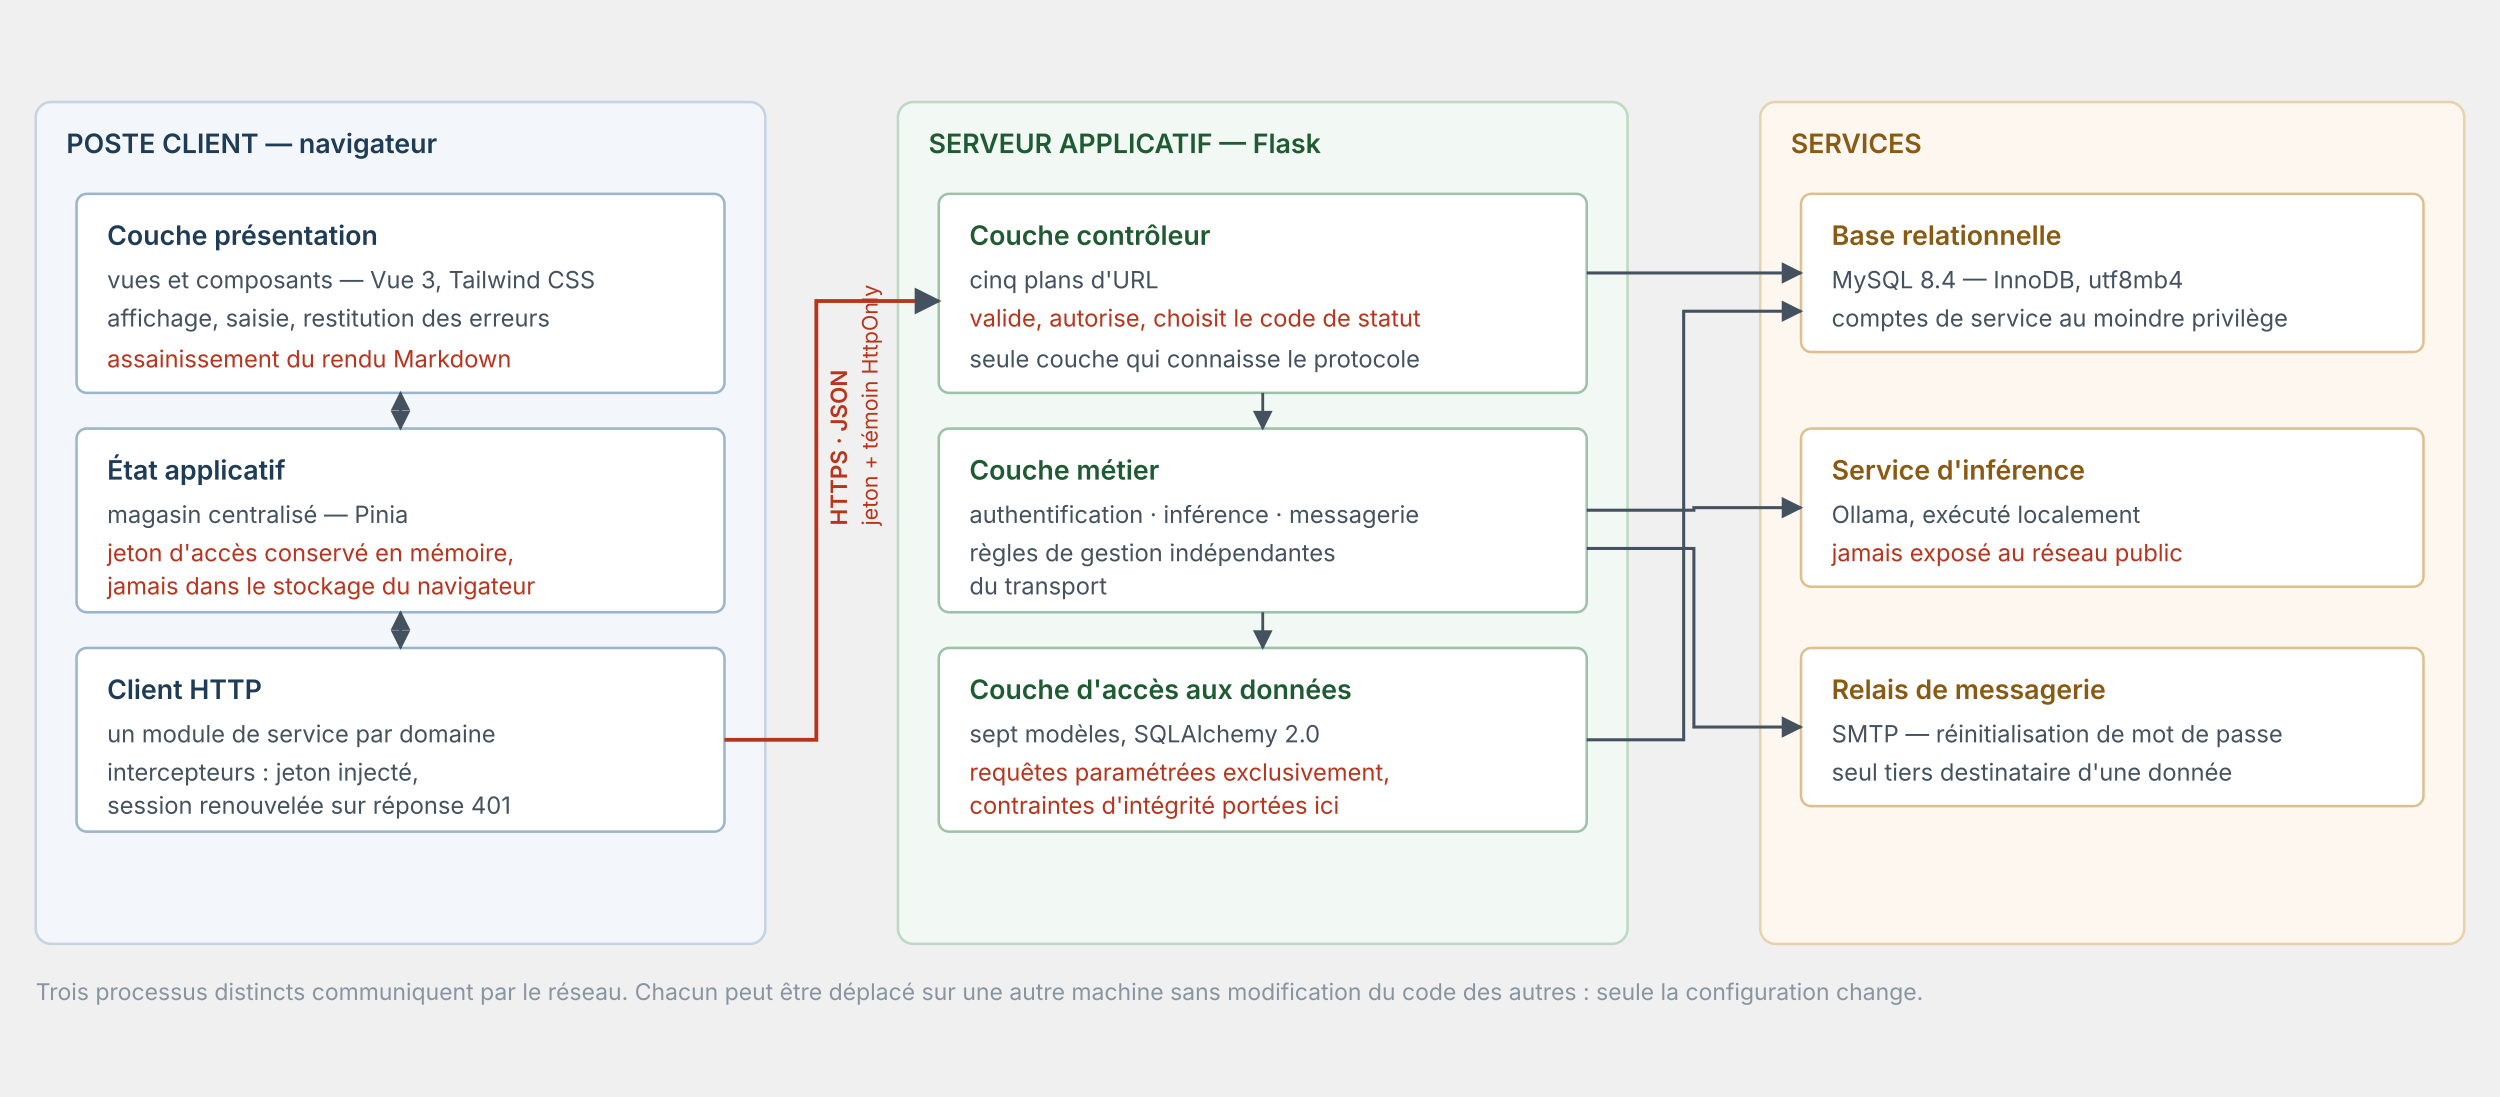
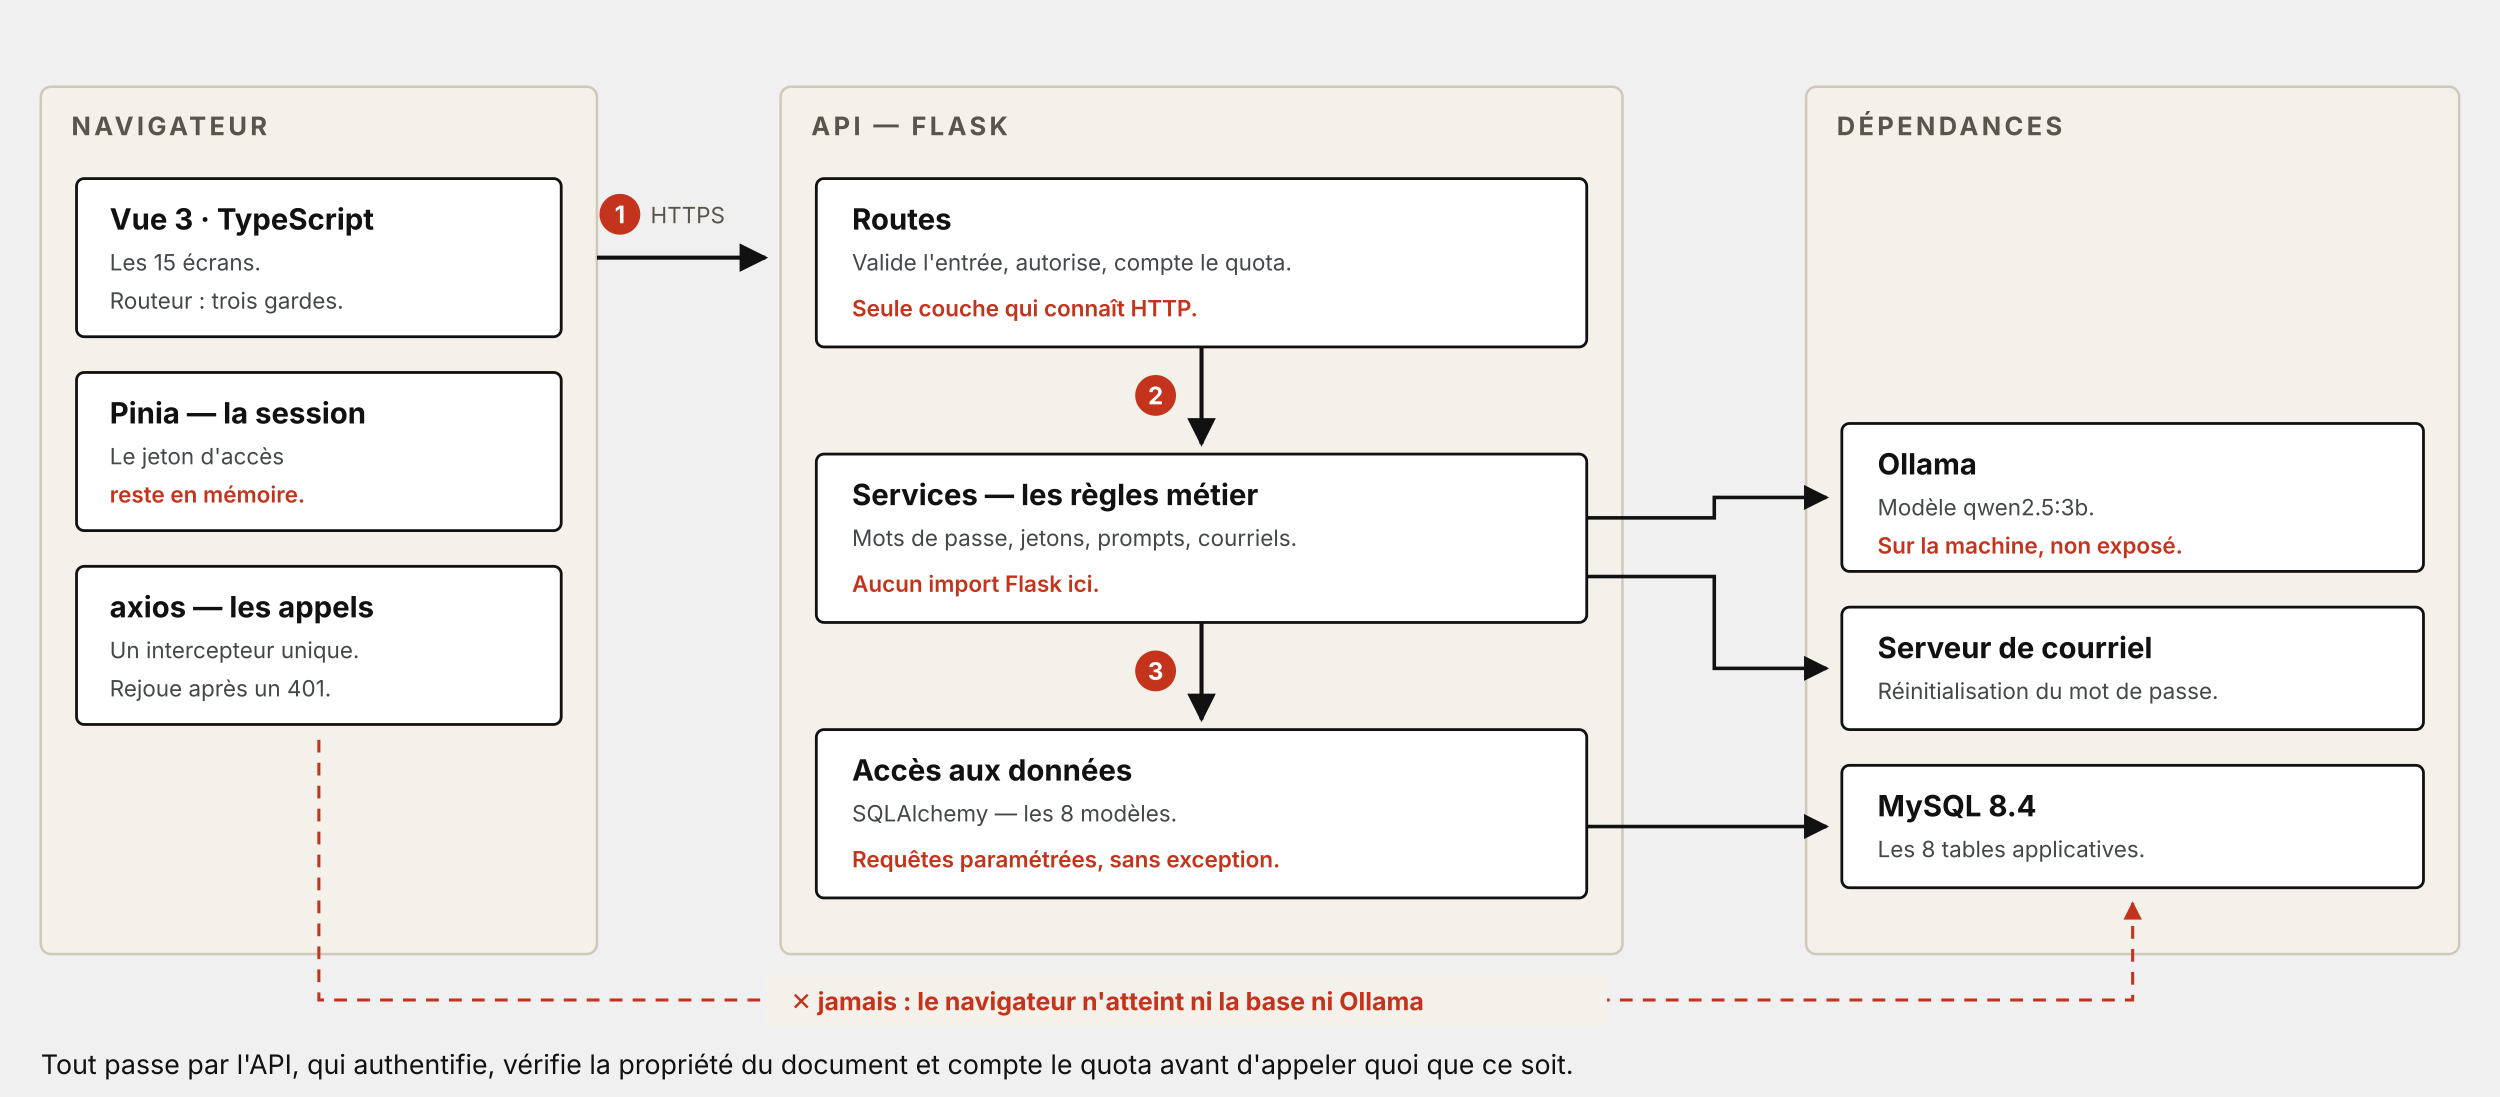
<svg xmlns="http://www.w3.org/2000/svg" viewBox="0 0 980 430" font-family="Inter, sans-serif">
  <defs>
-     <marker id="a1" viewBox="0 0 10 10" refX="9" refY="5" markerWidth="7" markerHeight="7" orient="auto-start-reverse">
-       <path d="M0,0 L10,5 L0,10 z" fill="#44525f" />
+     <marker id="fl" viewBox="0 0 10 10" refX="9" refY="5" markerWidth="7" markerHeight="7" orient="auto">
+       <path d="M0,0 L10,5 L0,10 z" fill="#111111" />
+     </marker>
+     <marker id="flr" viewBox="0 0 10 10" refX="9" refY="5" markerWidth="6" markerHeight="6" orient="auto">
+       <path d="M0,0 L10,5 L0,10 z" fill="#C4341C" />
    </marker>
  </defs>
-   <rect x="14" y="40" width="286" height="330" rx="6" fill="#f3f7fb" stroke="#c4d4e2" />
-   <text x="26" y="60" font-size="10.5" font-weight="600" fill="#1f3c56">POSTE CLIENT — navigateur</text>
-   <rect x="352" y="40" width="286" height="330" rx="6" fill="#f2f8f3" stroke="#bcd9c3" />
-   <text x="364" y="60" font-size="10.5" font-weight="600" fill="#1f5b32">SERVEUR APPLICATIF — Flask</text>
-   <rect x="690" y="40" width="276" height="330" rx="6" fill="#fdf7ef" stroke="#e8d2ae" />
-   <text x="702" y="60" font-size="10.5" font-weight="600" fill="#8a5a12">SERVICES</text>
-   <rect x="30" y="76" width="254" height="78" rx="4" fill="#fff" stroke="#9ab5cc" />
-   <text x="42" y="96" font-size="10.5" font-weight="600" fill="#1f3c56">Couche présentation</text>
-   <text x="42" y="113" font-size="9.3" fill="#44525f">vues et composants — Vue 3, Tailwind CSS</text>
-   <text x="42" y="128" font-size="9.3" fill="#44525f">affichage, saisie, restitution des erreurs</text>
-   <text x="42" y="144" font-size="9.3" fill="#b8341c">assainissement du rendu Markdown</text>
-   <rect x="30" y="168" width="254" height="72" rx="4" fill="#fff" stroke="#9ab5cc" />
-   <text x="42" y="188" font-size="10.5" font-weight="600" fill="#1f3c56">État applicatif</text>
-   <text x="42" y="205" font-size="9.3" fill="#44525f">magasin centralisé — Pinia</text>
-   <text x="42" y="220" font-size="9.3" fill="#b8341c">jeton d'accès conservé en mémoire,</text>
-   <text x="42" y="233" font-size="9.3" fill="#b8341c">jamais dans le stockage du navigateur</text>
-   <rect x="30" y="254" width="254" height="72" rx="4" fill="#fff" stroke="#9ab5cc" />
-   <text x="42" y="274" font-size="10.5" font-weight="600" fill="#1f3c56">Client HTTP</text>
-   <text x="42" y="291" font-size="9.3" fill="#44525f">un module de service par domaine</text>
-   <text x="42" y="306" font-size="9.3" fill="#44525f">intercepteurs : jeton injecté,</text>
-   <text x="42" y="319" font-size="9.3" fill="#44525f">session renouvelée sur réponse 401</text>
-   <rect x="368" y="76" width="254" height="78" rx="4" fill="#fff" stroke="#9cc3a8" />
-   <text x="380" y="96" font-size="10.5" font-weight="600" fill="#1f5b32">Couche contrôleur</text>
-   <text x="380" y="113" font-size="9.3" fill="#44525f">cinq plans d'URL</text>
-   <text x="380" y="128" font-size="9.3" fill="#b8341c">valide, autorise, choisit le code de statut</text>
-   <text x="380" y="144" font-size="9.3" fill="#44525f">seule couche qui connaisse le protocole</text>
-   <rect x="368" y="168" width="254" height="72" rx="4" fill="#fff" stroke="#9cc3a8" />
-   <text x="380" y="188" font-size="10.5" font-weight="600" fill="#1f5b32">Couche métier</text>
-   <text x="380" y="205" font-size="9.3" fill="#44525f">authentification · inférence · messagerie</text>
-   <text x="380" y="220" font-size="9.3" fill="#44525f">règles de gestion indépendantes</text>
-   <text x="380" y="233" font-size="9.3" fill="#44525f">du transport</text>
-   <rect x="368" y="254" width="254" height="72" rx="4" fill="#fff" stroke="#9cc3a8" />
-   <text x="380" y="274" font-size="10.5" font-weight="600" fill="#1f5b32">Couche d'accès aux données</text>
-   <text x="380" y="291" font-size="9.3" fill="#44525f">sept modèles, SQLAlchemy 2.0</text>
-   <text x="380" y="306" font-size="9.3" fill="#b8341c">requêtes paramétrées exclusivement,</text>
-   <text x="380" y="319" font-size="9.3" fill="#b8341c">contraintes d'intégrité portées ici</text>
-   <rect x="706" y="76" width="244" height="62" rx="4" fill="#fff" stroke="#dcc08f" />
-   <text x="718" y="96" font-size="10.5" font-weight="600" fill="#8a5a12">Base relationnelle</text>
-   <text x="718" y="113" font-size="9.3" fill="#44525f">MySQL 8.4 — InnoDB, utf8mb4</text>
-   <text x="718" y="128" font-size="9.3" fill="#44525f">comptes de service au moindre privilège</text>
-   <rect x="706" y="168" width="244" height="62" rx="4" fill="#fff" stroke="#dcc08f" />
-   <text x="718" y="188" font-size="10.5" font-weight="600" fill="#8a5a12">Service d'inférence</text>
-   <text x="718" y="205" font-size="9.3" fill="#44525f">Ollama, exécuté localement</text>
-   <text x="718" y="220" font-size="9.3" fill="#b8341c">jamais exposé au réseau public</text>
-   <rect x="706" y="254" width="244" height="62" rx="4" fill="#fff" stroke="#dcc08f" />
-   <text x="718" y="274" font-size="10.5" font-weight="600" fill="#8a5a12">Relais de messagerie</text>
-   <text x="718" y="291" font-size="9.3" fill="#44525f">SMTP — réinitialisation de mot de passe</text>
-   <text x="718" y="306" font-size="9.3" fill="#44525f">seul tiers destinataire d'une donnée</text>
-   <line x1="157" y1="154" x2="157" y2="168" stroke="#44525f" stroke-width="1.1" marker-end="url(#a1)" marker-start="url(#a1)" />
-   <line x1="157" y1="240" x2="157" y2="254" stroke="#44525f" stroke-width="1.1" marker-end="url(#a1)" marker-start="url(#a1)" />
-   <line x1="495" y1="154" x2="495" y2="168" stroke="#44525f" stroke-width="1.1" marker-end="url(#a1)" />
-   <line x1="495" y1="240" x2="495" y2="254" stroke="#44525f" stroke-width="1.1" marker-end="url(#a1)" />
-   <path d="M284,290 L320,290 L320,118 L368,118" fill="none" stroke="#b8341c" stroke-width="1.5" marker-end="url(#a1)" />
-   <text x="332" y="206" font-size="8.8" fill="#b8341c" font-weight="600" transform="rotate(-90 332 206)">HTTPS · JSON</text>
-   <text x="344" y="206" font-size="8.4" fill="#b8341c" transform="rotate(-90 344 206)">jeton + témoin HttpOnly</text>
-   <line x1="622" y1="107" x2="706" y2="107" stroke="#44525f" stroke-width="1.2" marker-end="url(#a1)" />
-   <path d="M622,200 L664,200 L664,199 L706,199" fill="none" stroke="#44525f" stroke-width="1.2" marker-end="url(#a1)" />
-   <path d="M622,215 L664,215 L664,285 L706,285" fill="none" stroke="#44525f" stroke-width="1.2" marker-end="url(#a1)" />
-   <path d="M622,290 L660,290 L660,122 L706,122" fill="none" stroke="#44525f" stroke-width="1.2" marker-end="url(#a1)" />
-   <text x="14" y="392" font-size="9" fill="#8795a1">Trois processus distincts communiquent par le réseau. Chacun peut être déplacé sur une autre machine sans modification du code des autres : seule la configuration change.</text>
+   <style>
+     .zone  { fill:#F4F1EA; stroke:#CFC9BC; stroke-width:1 }
+     .ztit  { font-size:10; font-weight:700; fill:#5A554C; letter-spacing:1.3px }
+     .boite { fill:#FFFFFF; stroke:#111111; stroke-width:1.1 }
+     .titre { font-size:11.5; font-weight:700; fill:#111111 }
+     .corps { font-size:8.8; fill:#44474A }
+     .cle   { font-size:8.8; fill:#C4341C; font-weight:600 }
+     .num   { font-size:9.5; font-weight:700; fill:#FFFFFF }
+     .lab   { font-size:8.8; fill:#5A554C }
+     .pied  { font-size:10.5; fill:#111111 }
+   </style>
+   <rect class="zone" x="16" y="34" width="218" height="340" rx="4" />
+   <text class="ztit" x="28" y="53">NAVIGATEUR</text>
+   <rect class="zone" x="306" y="34" width="330" height="340" rx="4" />
+   <text class="ztit" x="318" y="53">API — FLASK</text>
+   <rect class="zone" x="708" y="34" width="256" height="340" rx="4" />
+   <text class="ztit" x="720" y="53">DÉPENDANCES</text>
+   <rect class="boite" x="30" y="70" width="190" height="62" rx="3" />
+   <text class="titre" x="43" y="90">Vue 3 · TypeScript</text>
+   <text class="corps" x="43" y="106">Les 15 écrans.</text>
+   <text class="corps" x="43" y="121">Routeur : trois gardes.</text>
+   <rect class="boite" x="30" y="146" width="190" height="62" rx="3" />
+   <text class="titre" x="43" y="166">Pinia — la session</text>
+   <text class="corps" x="43" y="182">Le jeton d'accès</text>
+   <text class="cle" x="43" y="197">reste en mémoire.</text>
+   <rect class="boite" x="30" y="222" width="190" height="62" rx="3" />
+   <text class="titre" x="43" y="242">axios — les appels</text>
+   <text class="corps" x="43" y="258">Un intercepteur unique.</text>
+   <text class="corps" x="43" y="273">Rejoue après un 401.</text>
+   <line x1="234" y1="101" x2="300" y2="101" stroke="#111111" stroke-width="1.6" marker-end="url(#fl)" />
+   <circle cx="243" cy="84" r="8" fill="#C4341C" />
+   <text class="num" x="243" y="87.5" text-anchor="middle">1</text>
+   <text class="lab" x="255" y="87.5">HTTPS</text>
+   <rect class="boite" x="320" y="70" width="302" height="66" rx="3" />
+   <text class="titre" x="334" y="90">Routes</text>
+   <text class="corps" x="334" y="106">Valide l'entrée, autorise, compte le quota.</text>
+   <text class="cle" x="334" y="124">Seule couche qui connaît HTTP.</text>
+   <line x1="471" y1="136" x2="471" y2="174" stroke="#111111" stroke-width="1.6" marker-end="url(#fl)" />
+   <circle cx="453" cy="155" r="8" fill="#C4341C" />
+   <text class="num" x="453" y="158.5" text-anchor="middle">2</text>
+   <rect class="boite" x="320" y="178" width="302" height="66" rx="3" />
+   <text class="titre" x="334" y="198">Services — les règles métier</text>
+   <text class="corps" x="334" y="214">Mots de passe, jetons, prompts, courriels.</text>
+   <text class="cle" x="334" y="232">Aucun import Flask ici.</text>
+   <line x1="471" y1="244" x2="471" y2="282" stroke="#111111" stroke-width="1.6" marker-end="url(#fl)" />
+   <circle cx="453" cy="263" r="8" fill="#C4341C" />
+   <text class="num" x="453" y="266.5" text-anchor="middle">3</text>
+   <rect class="boite" x="320" y="286" width="302" height="66" rx="3" />
+   <text class="titre" x="334" y="306">Accès aux données</text>
+   <text class="corps" x="334" y="322">SQLAlchemy — les 8 modèles.</text>
+   <text class="cle" x="334" y="340">Requêtes paramétrées, sans exception.</text>
+   <rect class="boite" x="722" y="166" width="228" height="58" rx="3" />
+   <text class="titre" x="736" y="186">Ollama</text>
+   <text class="corps" x="736" y="202">Modèle qwen2.5:3b.</text>
+   <text class="cle" x="736" y="217">Sur la machine, non exposé.</text>
+   <rect class="boite" x="722" y="238" width="228" height="48" rx="3" />
+   <text class="titre" x="736" y="258">Serveur de courriel</text>
+   <text class="corps" x="736" y="274">Réinitialisation du mot de passe.</text>
+   <rect class="boite" x="722" y="300" width="228" height="48" rx="3" />
+   <text class="titre" x="736" y="320">MySQL 8.4</text>
+   <text class="corps" x="736" y="336">Les 8 tables applicatives.</text>
+   <path d="M622 203 L672 203 L672 195 L716 195" fill="none" stroke="#111111" stroke-width="1.4" marker-end="url(#fl)" />
+   <path d="M622 226 L672 226 L672 262 L716 262" fill="none" stroke="#111111" stroke-width="1.4" marker-end="url(#fl)" />
+   <line x1="622" y1="324" x2="716" y2="324" stroke="#111111" stroke-width="1.4" marker-end="url(#fl)" />
+   <path d="M125 290 L125 392 L836 392 L836 354" fill="none" stroke="#C4341C" stroke-width="1.2" stroke-dasharray="5 4" marker-end="url(#flr)" />
+   <rect x="300" y="382" width="330" height="20" fill="#F4F1EA" />
+   <text x="310" y="396" font-size="9.8" font-weight="700" fill="#C4341C">✕ jamais : le navigateur n'atteint ni la base ni Ollama</text>
+   <text class="pied" x="16" y="421">Tout passe par l'API, qui authentifie, vérifie la propriété du document et compte le quota avant d'appeler quoi que ce soit.</text>
</svg>
